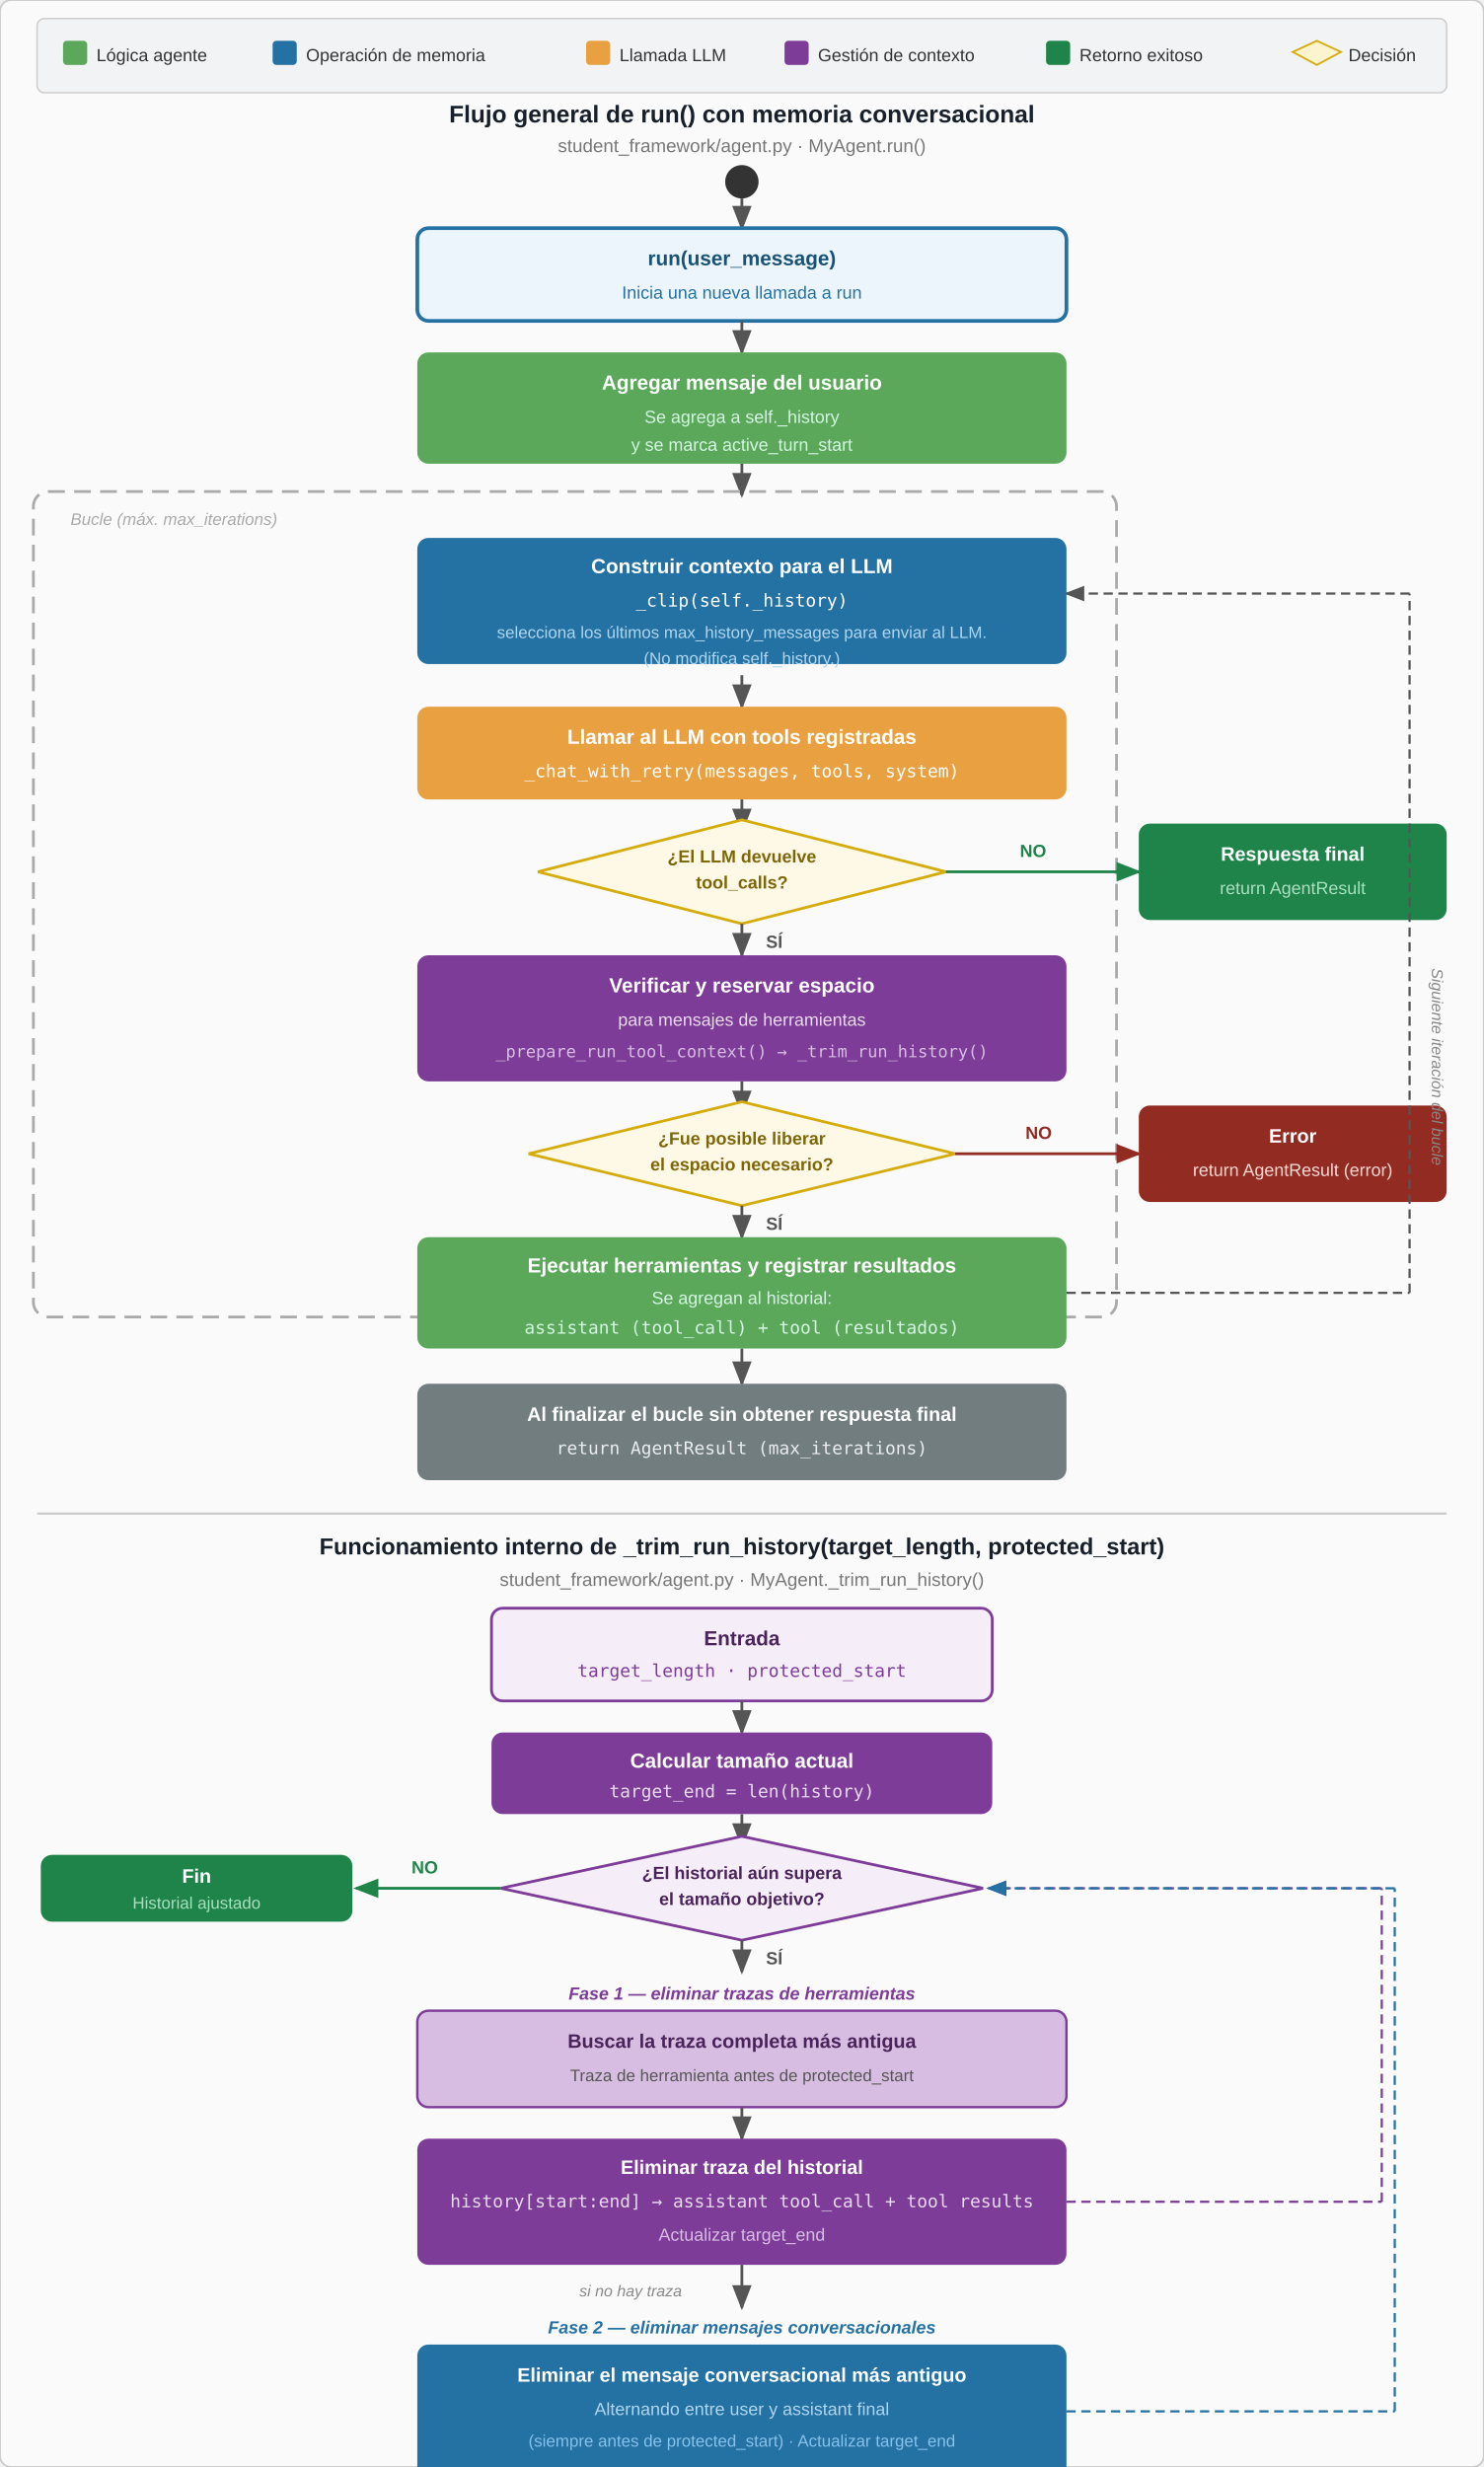
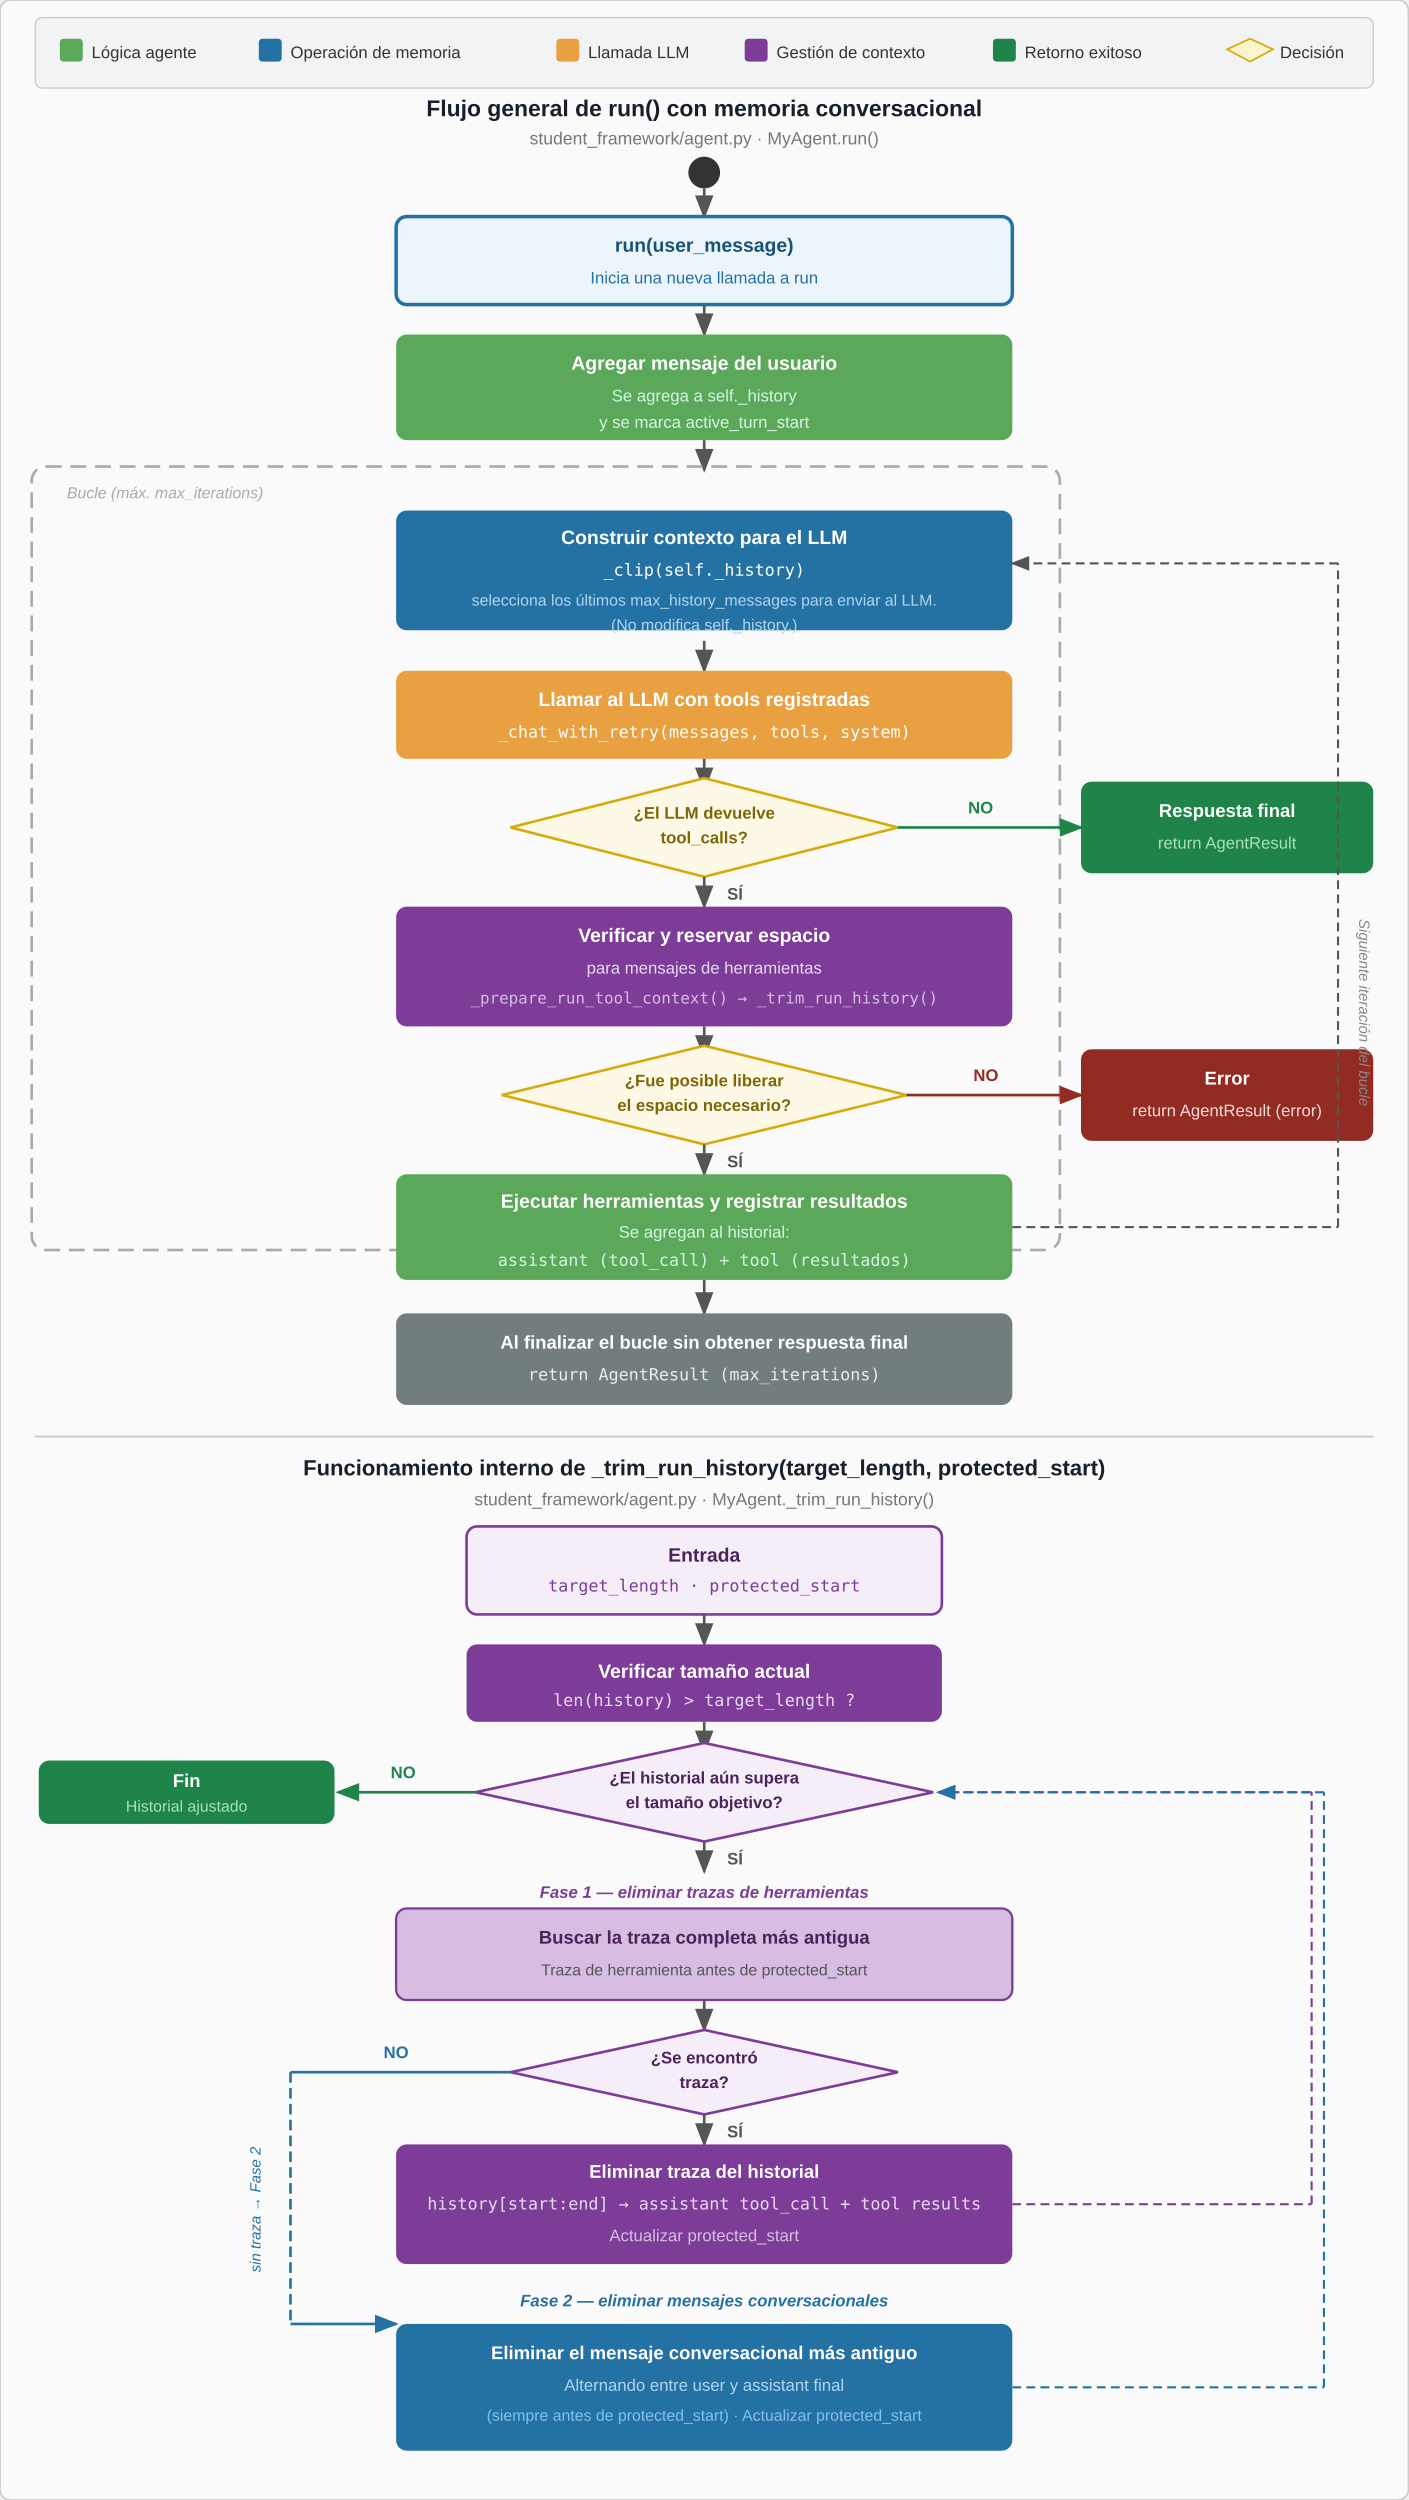
- <svg xmlns="http://www.w3.org/2000/svg" width="800" height="1330" font-family="'Segoe UI','Helvetica Neue',Arial,sans-serif">
+ <svg xmlns="http://www.w3.org/2000/svg" width="800" height="1420" font-family="'Segoe UI','Helvetica Neue',Arial,sans-serif">
  <defs>
    <marker id="arr" markerWidth="9" markerHeight="7" refX="8" refY="3.5" orient="auto">
      <polygon points="0 0,9 3.5,0 7" fill="#555" />
    </marker>
    <marker id="arrG" markerWidth="9" markerHeight="7" refX="8" refY="3.5" orient="auto">
      <polygon points="0 0,9 3.5,0 7" fill="#1E8449" />
    </marker>
    <marker id="arrR" markerWidth="9" markerHeight="7" refX="8" refY="3.5" orient="auto">
      <polygon points="0 0,9 3.5,0 7" fill="#922B21" />
    </marker>
    <marker id="arrP" markerWidth="9" markerHeight="7" refX="8" refY="3.5" orient="auto">
      <polygon points="0 0,9 3.5,0 7" fill="#7D3C98" />
    </marker>
    <marker id="arrB" markerWidth="9" markerHeight="7" refX="8" refY="3.5" orient="auto">
      <polygon points="0 0,9 3.5,0 7" fill="#2471A3" />
    </marker>
  </defs>
-   <rect width="800" height="1330" fill="#FAFAFA" stroke="#CCC" stroke-width="1" rx="6" />
+   <rect width="800" height="1420" fill="#FAFAFA" stroke="#CCC" stroke-width="1" rx="6" />
  <rect x="20" y="10" width="760" height="40" fill="#F2F3F4" rx="4" stroke="#CCC" stroke-width="0.8" />
  <rect x="34" y="22" width="13" height="13" fill="#5BA85A" rx="2" />
  <text x="52" y="33" font-size="9.5" fill="#333">Lógica agente</text>
  <rect x="147" y="22" width="13" height="13" fill="#2471A3" rx="2" />
  <text x="165" y="33" font-size="9.5" fill="#333">Operación de memoria</text>
  <rect x="316" y="22" width="13" height="13" fill="#E8A040" rx="2" />
  <text x="334" y="33" font-size="9.5" fill="#333">Llamada LLM</text>
  <rect x="423" y="22" width="13" height="13" fill="#7D3C98" rx="2" />
  <text x="441" y="33" font-size="9.5" fill="#333">Gestión de contexto</text>
  <rect x="564" y="22" width="13" height="13" fill="#1E8449" rx="2" />
  <text x="582" y="33" font-size="9.5" fill="#333">Retorno exitoso</text>
  <polygon points="697,28 710,22 723,28 710,35" fill="#FCF3CF" stroke="#D4AC0D" stroke-width="1" />
  <text x="727" y="33" font-size="9.5" fill="#333">Decisión</text>
  <text x="400" y="66" text-anchor="middle" font-size="13" font-weight="bold" fill="#17202A">
    Flujo general de run()  con memoria conversacional
  </text>
  <text x="400" y="82" text-anchor="middle" font-size="10" fill="#777">
    student_framework/agent.py  ·  MyAgent.run()
  </text>
  <circle cx="400" cy="98" r="9" fill="#333" />
  <line x1="400" y1="107" x2="400" y2="123" stroke="#555" stroke-width="1.5" marker-end="url(#arr)" />
  <rect x="225" y="123" width="350" height="50" fill="#EBF5FB" rx="6" stroke="#2471A3" stroke-width="2" />
  <text x="400" y="143" text-anchor="middle" font-size="11" font-weight="bold" fill="#1A5276">run(user_message)</text>
  <text x="400" y="161" text-anchor="middle" font-size="9.5" fill="#2471A3">Inicia una nueva llamada a run</text>
  <line x1="400" y1="173" x2="400" y2="190" stroke="#555" stroke-width="1.5" marker-end="url(#arr)" />
  <rect x="225" y="190" width="350" height="60" fill="#5BA85A" rx="6" />
  <text x="400" y="210" text-anchor="middle" font-size="11" font-weight="bold" fill="white">Agregar mensaje del usuario</text>
  <text x="400" y="228" text-anchor="middle" font-size="9.5" fill="#D5F5E3">Se agrega a self._history</text>
  <text x="400" y="243" text-anchor="middle" font-size="9.5" fill="#D5F5E3">y se marca active_turn_start</text>
  <line x1="400" y1="250" x2="400" y2="267" stroke="#555" stroke-width="1.5" marker-end="url(#arr)" />
  <rect x="18" y="265" width="584" height="445" fill="none" rx="8" stroke="#AAA" stroke-width="1.5" stroke-dasharray="9,5" />
  <text x="38" y="283" font-size="9" fill="#AAA" font-style="italic">Bucle  (máx. max_iterations)</text>
  <rect x="225" y="290" width="350" height="68" fill="#2471A3" rx="6" />
  <text x="400" y="309" text-anchor="middle" font-size="11" font-weight="bold" fill="white">Construir contexto para el LLM</text>
  <text x="400" y="327" text-anchor="middle" font-size="9.5" fill="white" font-family="Consolas,monospace">_clip(self._history)</text>
  <text x="400" y="344" text-anchor="middle" font-size="9" fill="#AED6F1">selecciona los últimos max_history_messages para enviar al LLM.</text>
  <text x="400" y="358" text-anchor="middle" font-size="9" fill="#AED6F1">(No modifica self._history.)</text>
  <line x1="400" y1="364" x2="400" y2="381" stroke="#555" stroke-width="1.5" marker-end="url(#arr)" />
  <rect x="225" y="381" width="350" height="50" fill="#E8A040" rx="6" />
  <text x="400" y="401" text-anchor="middle" font-size="11" font-weight="bold" fill="white">Llamar al LLM con tools registradas</text>
  <text x="400" y="419" text-anchor="middle" font-size="9.5" fill="white" font-family="Consolas,monospace">_chat_with_retry(messages, tools, system)</text>
  <line x1="400" y1="431" x2="400" y2="448" stroke="#555" stroke-width="1.5" marker-end="url(#arr)" />
  <polygon points="400,442 510,470 400,498 290,470" fill="#FEF9E7" stroke="#D4AC0D" stroke-width="1.5" />
  <text x="400" y="465" text-anchor="middle" font-size="9.5" font-weight="bold" fill="#7D6608">¿El LLM devuelve</text>
  <text x="400" y="479" text-anchor="middle" font-size="9.5" font-weight="bold" fill="#7D6608">tool_calls?</text>
  <line x1="400" y1="498" x2="400" y2="515" stroke="#555" stroke-width="1.5" marker-end="url(#arr)" />
  <text x="413" y="511" font-size="9.5" fill="#555" font-weight="bold">SÍ</text>
  <line x1="510" y1="470" x2="614" y2="470" stroke="#1E8449" stroke-width="1.5" marker-end="url(#arrG)" />
  <text x="557" y="462" text-anchor="middle" font-size="9.5" fill="#1E8449" font-weight="bold">NO</text>
  <rect x="614" y="444" width="166" height="52" fill="#1E8449" rx="6" />
  <text x="697" y="464" text-anchor="middle" font-size="10.5" font-weight="bold" fill="white">Respuesta final</text>
  <text x="697" y="482" text-anchor="middle" font-size="9.5" fill="#A9DFBF">return AgentResult</text>
  <rect x="225" y="515" width="350" height="68" fill="#7D3C98" rx="6" />
  <text x="400" y="535" text-anchor="middle" font-size="11" font-weight="bold" fill="white">Verificar y reservar espacio</text>
  <text x="400" y="553" text-anchor="middle" font-size="9.5" fill="#E8DAEF">para mensajes de herramientas</text>
  <text x="400" y="570" text-anchor="middle" font-size="9" fill="#D7BDE2" font-family="Consolas,monospace">_prepare_run_tool_context()  →  _trim_run_history()</text>
  <line x1="400" y1="583" x2="400" y2="600" stroke="#555" stroke-width="1.5" marker-end="url(#arr)" />
  <polygon points="400,594 515,622 400,650 285,622" fill="#FEF9E7" stroke="#D4AC0D" stroke-width="1.5" />
  <text x="400" y="617" text-anchor="middle" font-size="9.5" font-weight="bold" fill="#7D6608">¿Fue posible liberar</text>
  <text x="400" y="631" text-anchor="middle" font-size="9.5" font-weight="bold" fill="#7D6608">el espacio necesario?</text>
  <line x1="400" y1="650" x2="400" y2="667" stroke="#555" stroke-width="1.5" marker-end="url(#arr)" />
  <text x="413" y="663" font-size="9.5" fill="#555" font-weight="bold">SÍ</text>
  <line x1="515" y1="622" x2="614" y2="622" stroke="#922B21" stroke-width="1.5" marker-end="url(#arrR)" />
  <text x="560" y="614" text-anchor="middle" font-size="9.5" fill="#922B21" font-weight="bold">NO</text>
  <rect x="614" y="596" width="166" height="52" fill="#922B21" rx="6" />
  <text x="697" y="616" text-anchor="middle" font-size="10.5" font-weight="bold" fill="white">Error</text>
  <text x="697" y="634" text-anchor="middle" font-size="9.5" fill="#FADBD8">return AgentResult (error)</text>
  <rect x="225" y="667" width="350" height="60" fill="#5BA85A" rx="6" />
  <text x="400" y="686" text-anchor="middle" font-size="11" font-weight="bold" fill="white">Ejecutar herramientas y registrar resultados</text>
  <text x="400" y="703" text-anchor="middle" font-size="9.5" fill="#D5F5E3">Se agregan al historial:</text>
  <text x="400" y="719" text-anchor="middle" font-size="9.5" fill="#D5F5E3" font-family="Consolas,monospace">assistant (tool_call)  +  tool (resultados)</text>
  <line x1="575" y1="697" x2="760" y2="697" stroke="#555" stroke-width="1.2" stroke-dasharray="5,3" />
  <line x1="760" y1="697" x2="760" y2="320" stroke="#555" stroke-width="1.2" stroke-dasharray="5,3" />
  <line x1="760" y1="320" x2="575" y2="320" stroke="#555" stroke-width="1.2" stroke-dasharray="5,3" marker-end="url(#arr)" />
  <text x="772" y="522" text-anchor="start" font-size="8.5" fill="#888" font-style="italic" transform="rotate(90,772,522)">Siguiente iteración del bucle</text>
  <line x1="400" y1="727" x2="400" y2="746" stroke="#555" stroke-width="1.5" marker-end="url(#arr)" />
  <rect x="225" y="746" width="350" height="52" fill="#717D7E" rx="6" />
  <text x="400" y="766" text-anchor="middle" font-size="10.5" font-weight="bold" fill="white">Al finalizar el bucle sin obtener respuesta final</text>
  <text x="400" y="784" text-anchor="middle" font-size="9.5" fill="#EAECEE" font-family="Consolas,monospace">return AgentResult (max_iterations)</text>
  <line x1="20" y1="816" x2="780" y2="816" stroke="#CCC" stroke-width="1.2" />
  <text x="400" y="838" text-anchor="middle" font-size="12.5" font-weight="bold" fill="#17202A">
    Funcionamiento interno de  _trim_run_history(target_length,  protected_start)
  </text>
  <text x="400" y="855" text-anchor="middle" font-size="10" fill="#777">
    student_framework/agent.py  ·  MyAgent._trim_run_history()
  </text>
  <rect x="265" y="867" width="270" height="50" fill="#F5EEF8" rx="6" stroke="#7D3C98" stroke-width="1.5" />
  <text x="400" y="887" text-anchor="middle" font-size="11" font-weight="bold" fill="#4A235A">Entrada</text>
  <text x="400" y="904" text-anchor="middle" font-size="9.5" fill="#7D3C98" font-family="Consolas,monospace">target_length   ·   protected_start</text>
  <line x1="400" y1="917" x2="400" y2="934" stroke="#555" stroke-width="1.5" marker-end="url(#arr)" />
  <rect x="265" y="934" width="270" height="44" fill="#7D3C98" rx="6" />
-   <text x="400" y="953" text-anchor="middle" font-size="11" font-weight="bold" fill="white">Calcular tamaño actual</text>
-   <text x="400" y="969" text-anchor="middle" font-size="9.5" fill="#E8DAEF" font-family="Consolas,monospace">target_end = len(history)</text>
+   <text x="400" y="953" text-anchor="middle" font-size="11" font-weight="bold" fill="white">Verificar tamaño actual</text>
+   <text x="400" y="969" text-anchor="middle" font-size="9.5" fill="#E8DAEF" font-family="Consolas,monospace">len(history) &gt; target_length ?</text>
  <line x1="400" y1="978" x2="400" y2="995" stroke="#555" stroke-width="1.5" marker-end="url(#arr)" />
  <polygon points="400,990 530,1018 400,1046 270,1018" fill="#F5EEF8" stroke="#7D3C98" stroke-width="1.5" />
  <text x="400" y="1013" text-anchor="middle" font-size="9.5" font-weight="bold" fill="#4A235A">¿El historial aún supera</text>
  <text x="400" y="1027" text-anchor="middle" font-size="9.5" font-weight="bold" fill="#4A235A">el tamaño objetivo?</text>
  <line x1="270" y1="1018" x2="192" y2="1018" stroke="#1E8449" stroke-width="1.5" marker-end="url(#arrG)" />
  <text x="229" y="1010" text-anchor="middle" font-size="9.5" fill="#1E8449" font-weight="bold">NO</text>
  <rect x="22" y="1000" width="168" height="36" fill="#1E8449" rx="6" />
  <text x="106" y="1015" text-anchor="middle" font-size="10.5" font-weight="bold" fill="white">Fin</text>
  <text x="106" y="1029" text-anchor="middle" font-size="9" fill="#A9DFBF">Historial ajustado</text>
  <line x1="400" y1="1046" x2="400" y2="1063" stroke="#555" stroke-width="1.5" marker-end="url(#arr)" />
  <text x="413" y="1059" font-size="9.5" fill="#555" font-weight="bold">SÍ</text>
  <text x="400" y="1078" text-anchor="middle" font-size="9.5" fill="#7D3C98" font-weight="bold" font-style="italic">
    Fase 1 — eliminar trazas de herramientas
  </text>
  <rect x="225" y="1084" width="350" height="52" fill="#D7BDE2" rx="6" stroke="#7D3C98" stroke-width="1.3" />
  <text x="400" y="1104" text-anchor="middle" font-size="10.5" font-weight="bold" fill="#4A235A">Buscar la traza completa más antigua</text>
  <text x="400" y="1122" text-anchor="middle" font-size="9" fill="#555">Traza de herramienta antes de protected_start</text>
  <line x1="400" y1="1136" x2="400" y2="1153" stroke="#555" stroke-width="1.5" marker-end="url(#arr)" />
-   <rect x="225" y="1153" width="350" height="68" fill="#7D3C98" rx="6" />
-   <text x="400" y="1172" text-anchor="middle" font-size="10.5" font-weight="bold" fill="white">Eliminar traza del historial</text>
-   <text x="400" y="1190" text-anchor="middle" font-size="9.5" fill="#E8DAEF" font-family="Consolas,monospace">history[start:end]  →  assistant tool_call + tool results</text>
-   <text x="400" y="1208" text-anchor="middle" font-size="9.5" fill="#D7BDE2">Actualizar target_end</text>
-   <line x1="575" y1="1187" x2="745" y2="1187" stroke="#7D3C98" stroke-width="1.2" stroke-dasharray="5,3" />
-   <line x1="745" y1="1187" x2="745" y2="1018" stroke="#7D3C98" stroke-width="1.2" stroke-dasharray="5,3" />
+   <polygon points="400,1153 510,1177 400,1201 290,1177" fill="#F5EEF8" stroke="#7D3C98" stroke-width="1.5" />
+   <text x="400" y="1172" text-anchor="middle" font-size="9.5" font-weight="bold" fill="#4A235A">¿Se encontró</text>
+   <text x="400" y="1186" text-anchor="middle" font-size="9.5" font-weight="bold" fill="#4A235A">traza?</text>
+   <line x1="400" y1="1201" x2="400" y2="1218" stroke="#555" stroke-width="1.5" marker-end="url(#arr)" />
+   <text x="413" y="1214" font-size="9.5" fill="#555" font-weight="bold">SÍ</text>
+   <line x1="290" y1="1177" x2="165" y2="1177" stroke="#2471A3" stroke-width="1.5" />
+   <text x="225" y="1169" text-anchor="middle" font-size="9.5" fill="#2471A3" font-weight="bold">NO</text>
+   <line x1="165" y1="1177" x2="165" y2="1320" stroke="#2471A3" stroke-width="1.5" stroke-dasharray="6,3" />
+   <line x1="165" y1="1320" x2="225" y2="1320" stroke="#2471A3" stroke-width="1.5" marker-end="url(#arrB)" />
+   <text x="148" y="1255" text-anchor="middle" font-size="8.5" fill="#2471A3" font-style="italic" transform="rotate(-90,148,1255)">sin traza → Fase 2</text>
+   <rect x="225" y="1218" width="350" height="68" fill="#7D3C98" rx="6" />
+   <text x="400" y="1237" text-anchor="middle" font-size="10.5" font-weight="bold" fill="white">Eliminar traza del historial</text>
+   <text x="400" y="1255" text-anchor="middle" font-size="9.5" fill="#E8DAEF" font-family="Consolas,monospace">history[start:end]  →  assistant tool_call + tool results</text>
+   <text x="400" y="1273" text-anchor="middle" font-size="9.5" fill="#D7BDE2">Actualizar protected_start</text>
+   <line x1="575" y1="1252" x2="745" y2="1252" stroke="#7D3C98" stroke-width="1.2" stroke-dasharray="5,3" />
+   <line x1="745" y1="1252" x2="745" y2="1018" stroke="#7D3C98" stroke-width="1.2" stroke-dasharray="5,3" />
  <line x1="745" y1="1018" x2="533" y2="1018" stroke="#7D3C98" stroke-width="1.2" stroke-dasharray="5,3" marker-end="url(#arrP)" />
-   <line x1="400" y1="1221" x2="400" y2="1244" stroke="#555" stroke-width="1.5" marker-end="url(#arr)" />
-   <text x="340" y="1238" text-anchor="middle" font-size="8.5" fill="#888" font-style="italic">si no hay traza</text>
-   <text x="400" y="1258" text-anchor="middle" font-size="9.5" fill="#2471A3" font-weight="bold" font-style="italic">
+   <text x="400" y="1310" text-anchor="middle" font-size="9.5" fill="#2471A3" font-weight="bold" font-style="italic">
    Fase 2 — eliminar mensajes conversacionales
  </text>
-   <rect x="225" y="1264" width="350" height="72" fill="#2471A3" rx="6" />
-   <text x="400" y="1284" text-anchor="middle" font-size="10.5" font-weight="bold" fill="white">Eliminar el mensaje conversacional más antiguo</text>
-   <text x="400" y="1302" text-anchor="middle" font-size="9.5" fill="#AED6F1">Alternando entre  user  y  assistant final</text>
-   <text x="400" y="1319" text-anchor="middle" font-size="9" fill="#85C1E9">(siempre antes de protected_start)  ·  Actualizar target_end</text>
-   <line x1="575" y1="1300" x2="752" y2="1300" stroke="#2471A3" stroke-width="1.2" stroke-dasharray="5,3" />
-   <line x1="752" y1="1300" x2="752" y2="1018" stroke="#2471A3" stroke-width="1.2" stroke-dasharray="5,3" />
+   <rect x="225" y="1320" width="350" height="72" fill="#2471A3" rx="6" />
+   <text x="400" y="1340" text-anchor="middle" font-size="10.5" font-weight="bold" fill="white">Eliminar el mensaje conversacional más antiguo</text>
+   <text x="400" y="1358" text-anchor="middle" font-size="9.5" fill="#AED6F1">Alternando entre  user  y  assistant final</text>
+   <text x="400" y="1375" text-anchor="middle" font-size="9" fill="#85C1E9">(siempre antes de protected_start)  ·  Actualizar protected_start</text>
+   <line x1="575" y1="1356" x2="752" y2="1356" stroke="#2471A3" stroke-width="1.2" stroke-dasharray="5,3" />
+   <line x1="752" y1="1356" x2="752" y2="1018" stroke="#2471A3" stroke-width="1.2" stroke-dasharray="5,3" />
  <line x1="752" y1="1018" x2="533" y2="1018" stroke="#2471A3" stroke-width="1.2" stroke-dasharray="5,3" marker-end="url(#arrB)" />
</svg>
